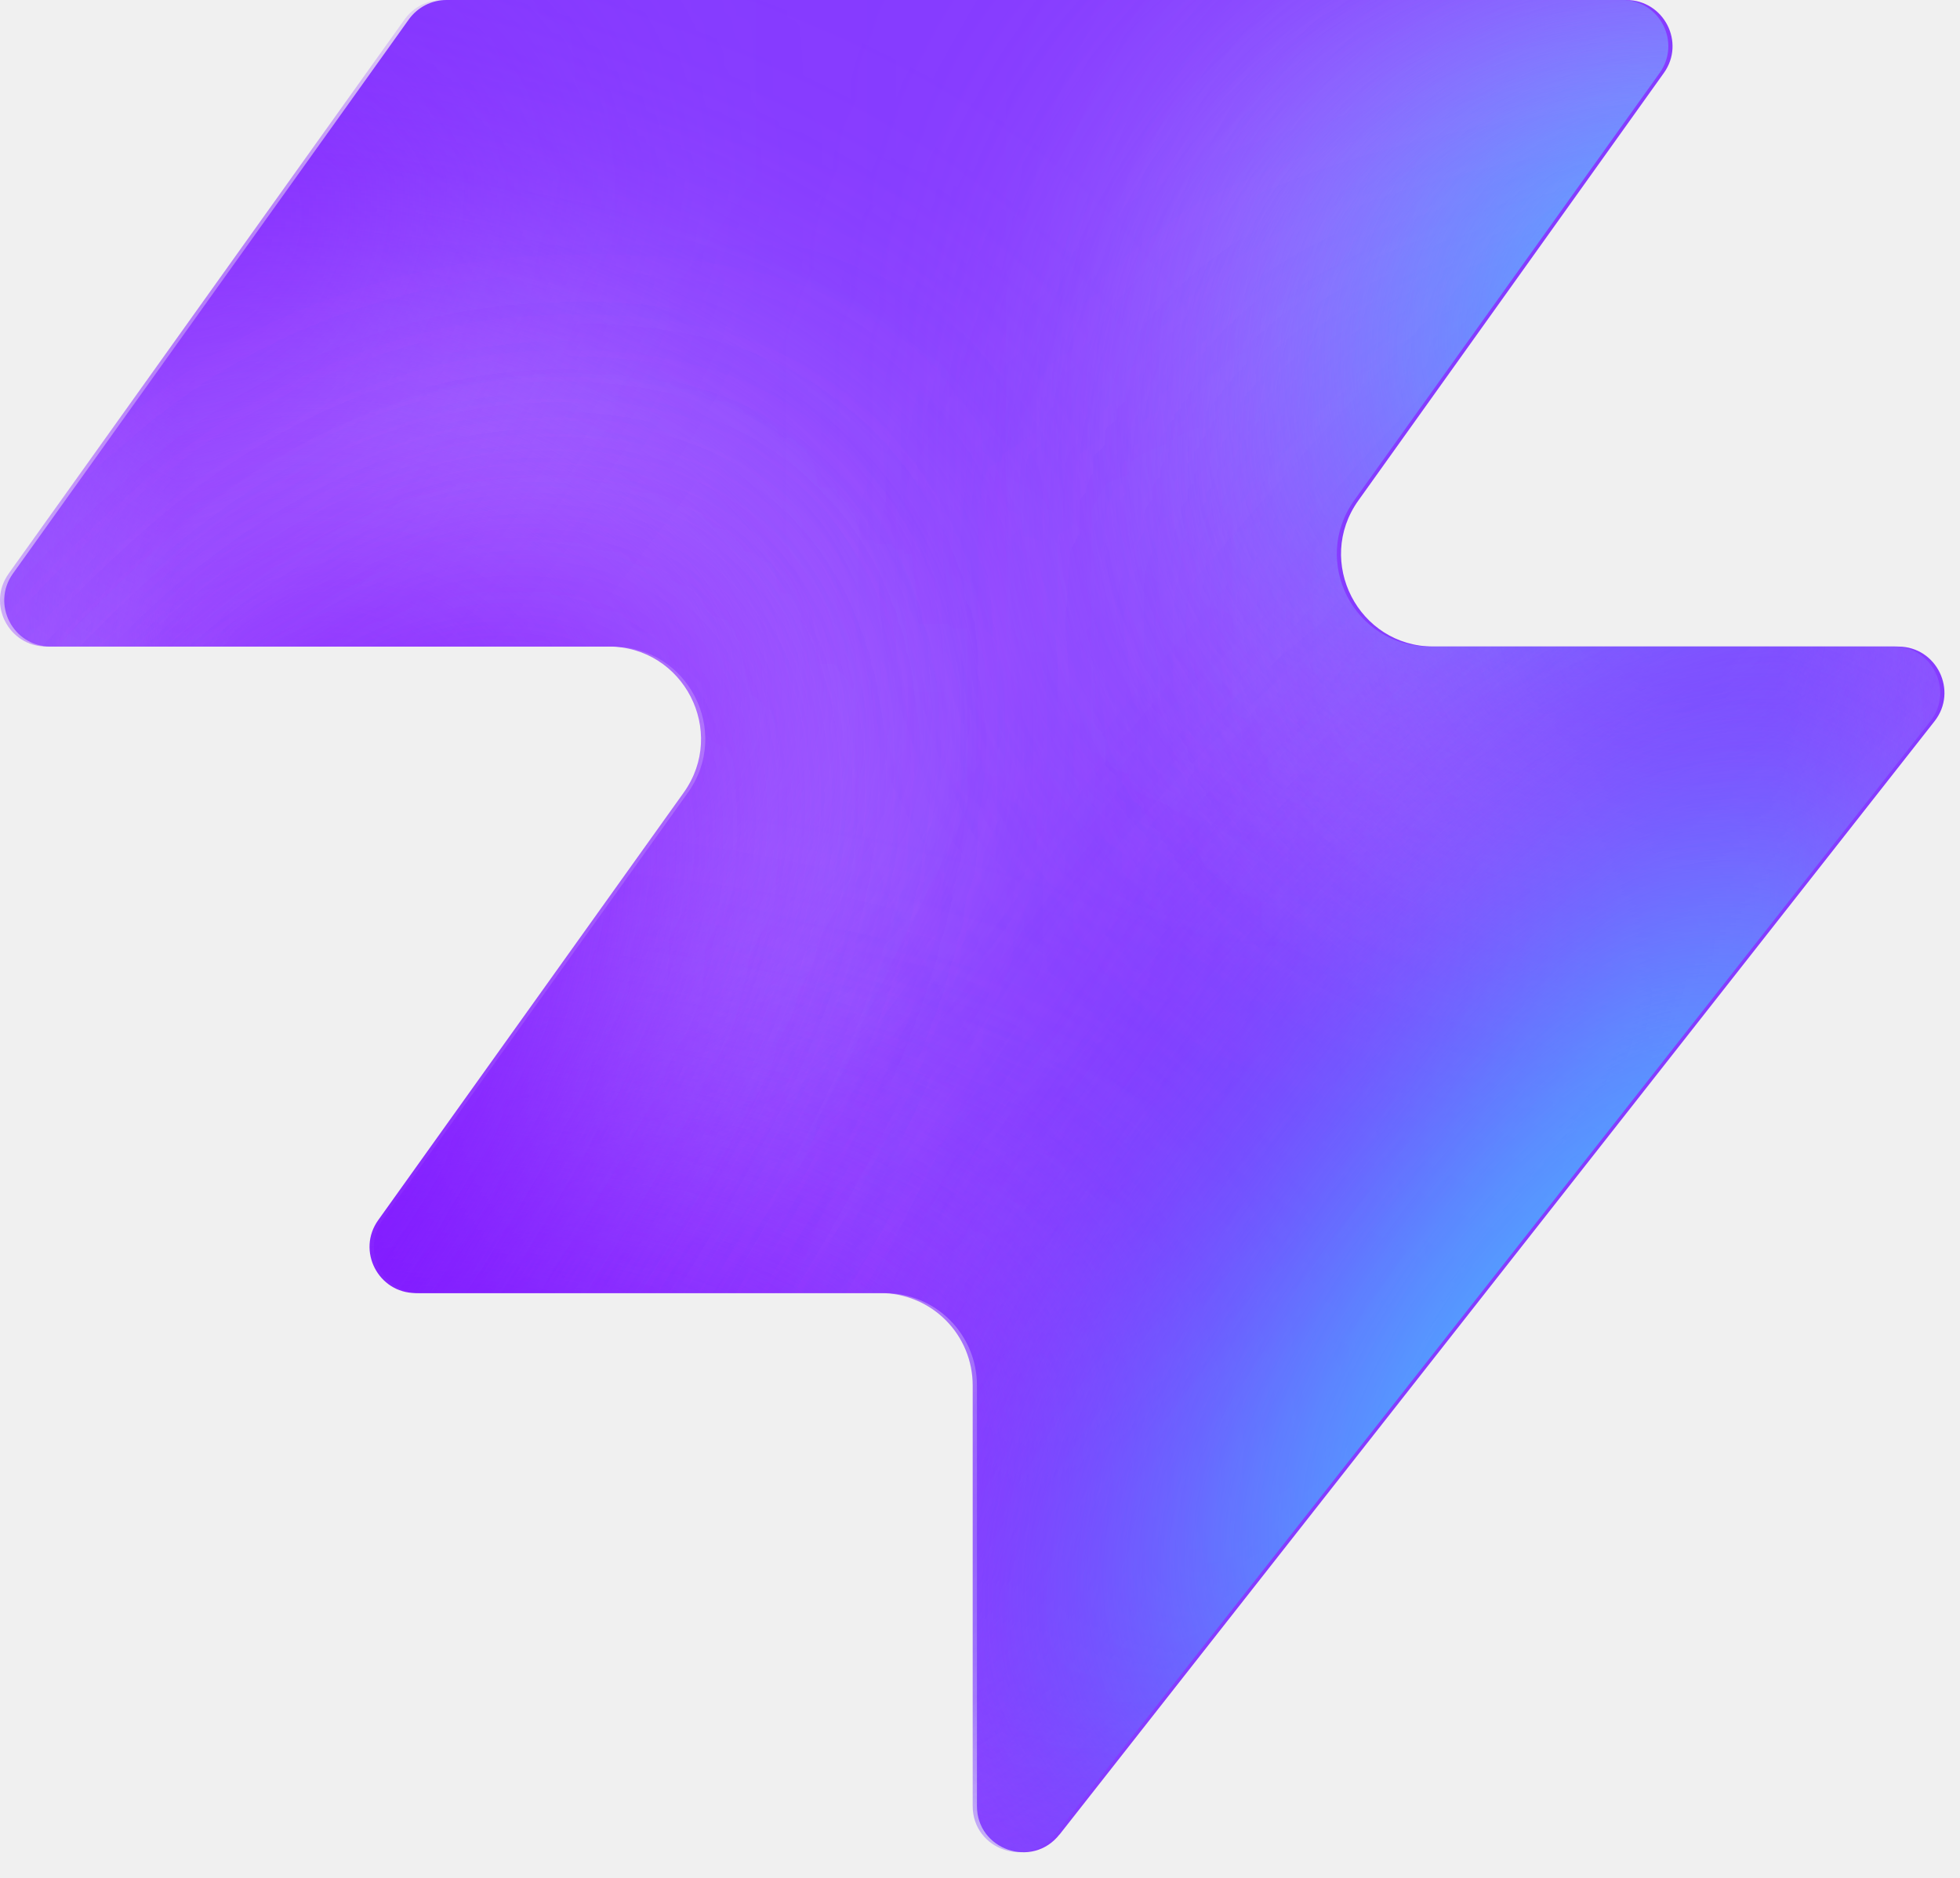
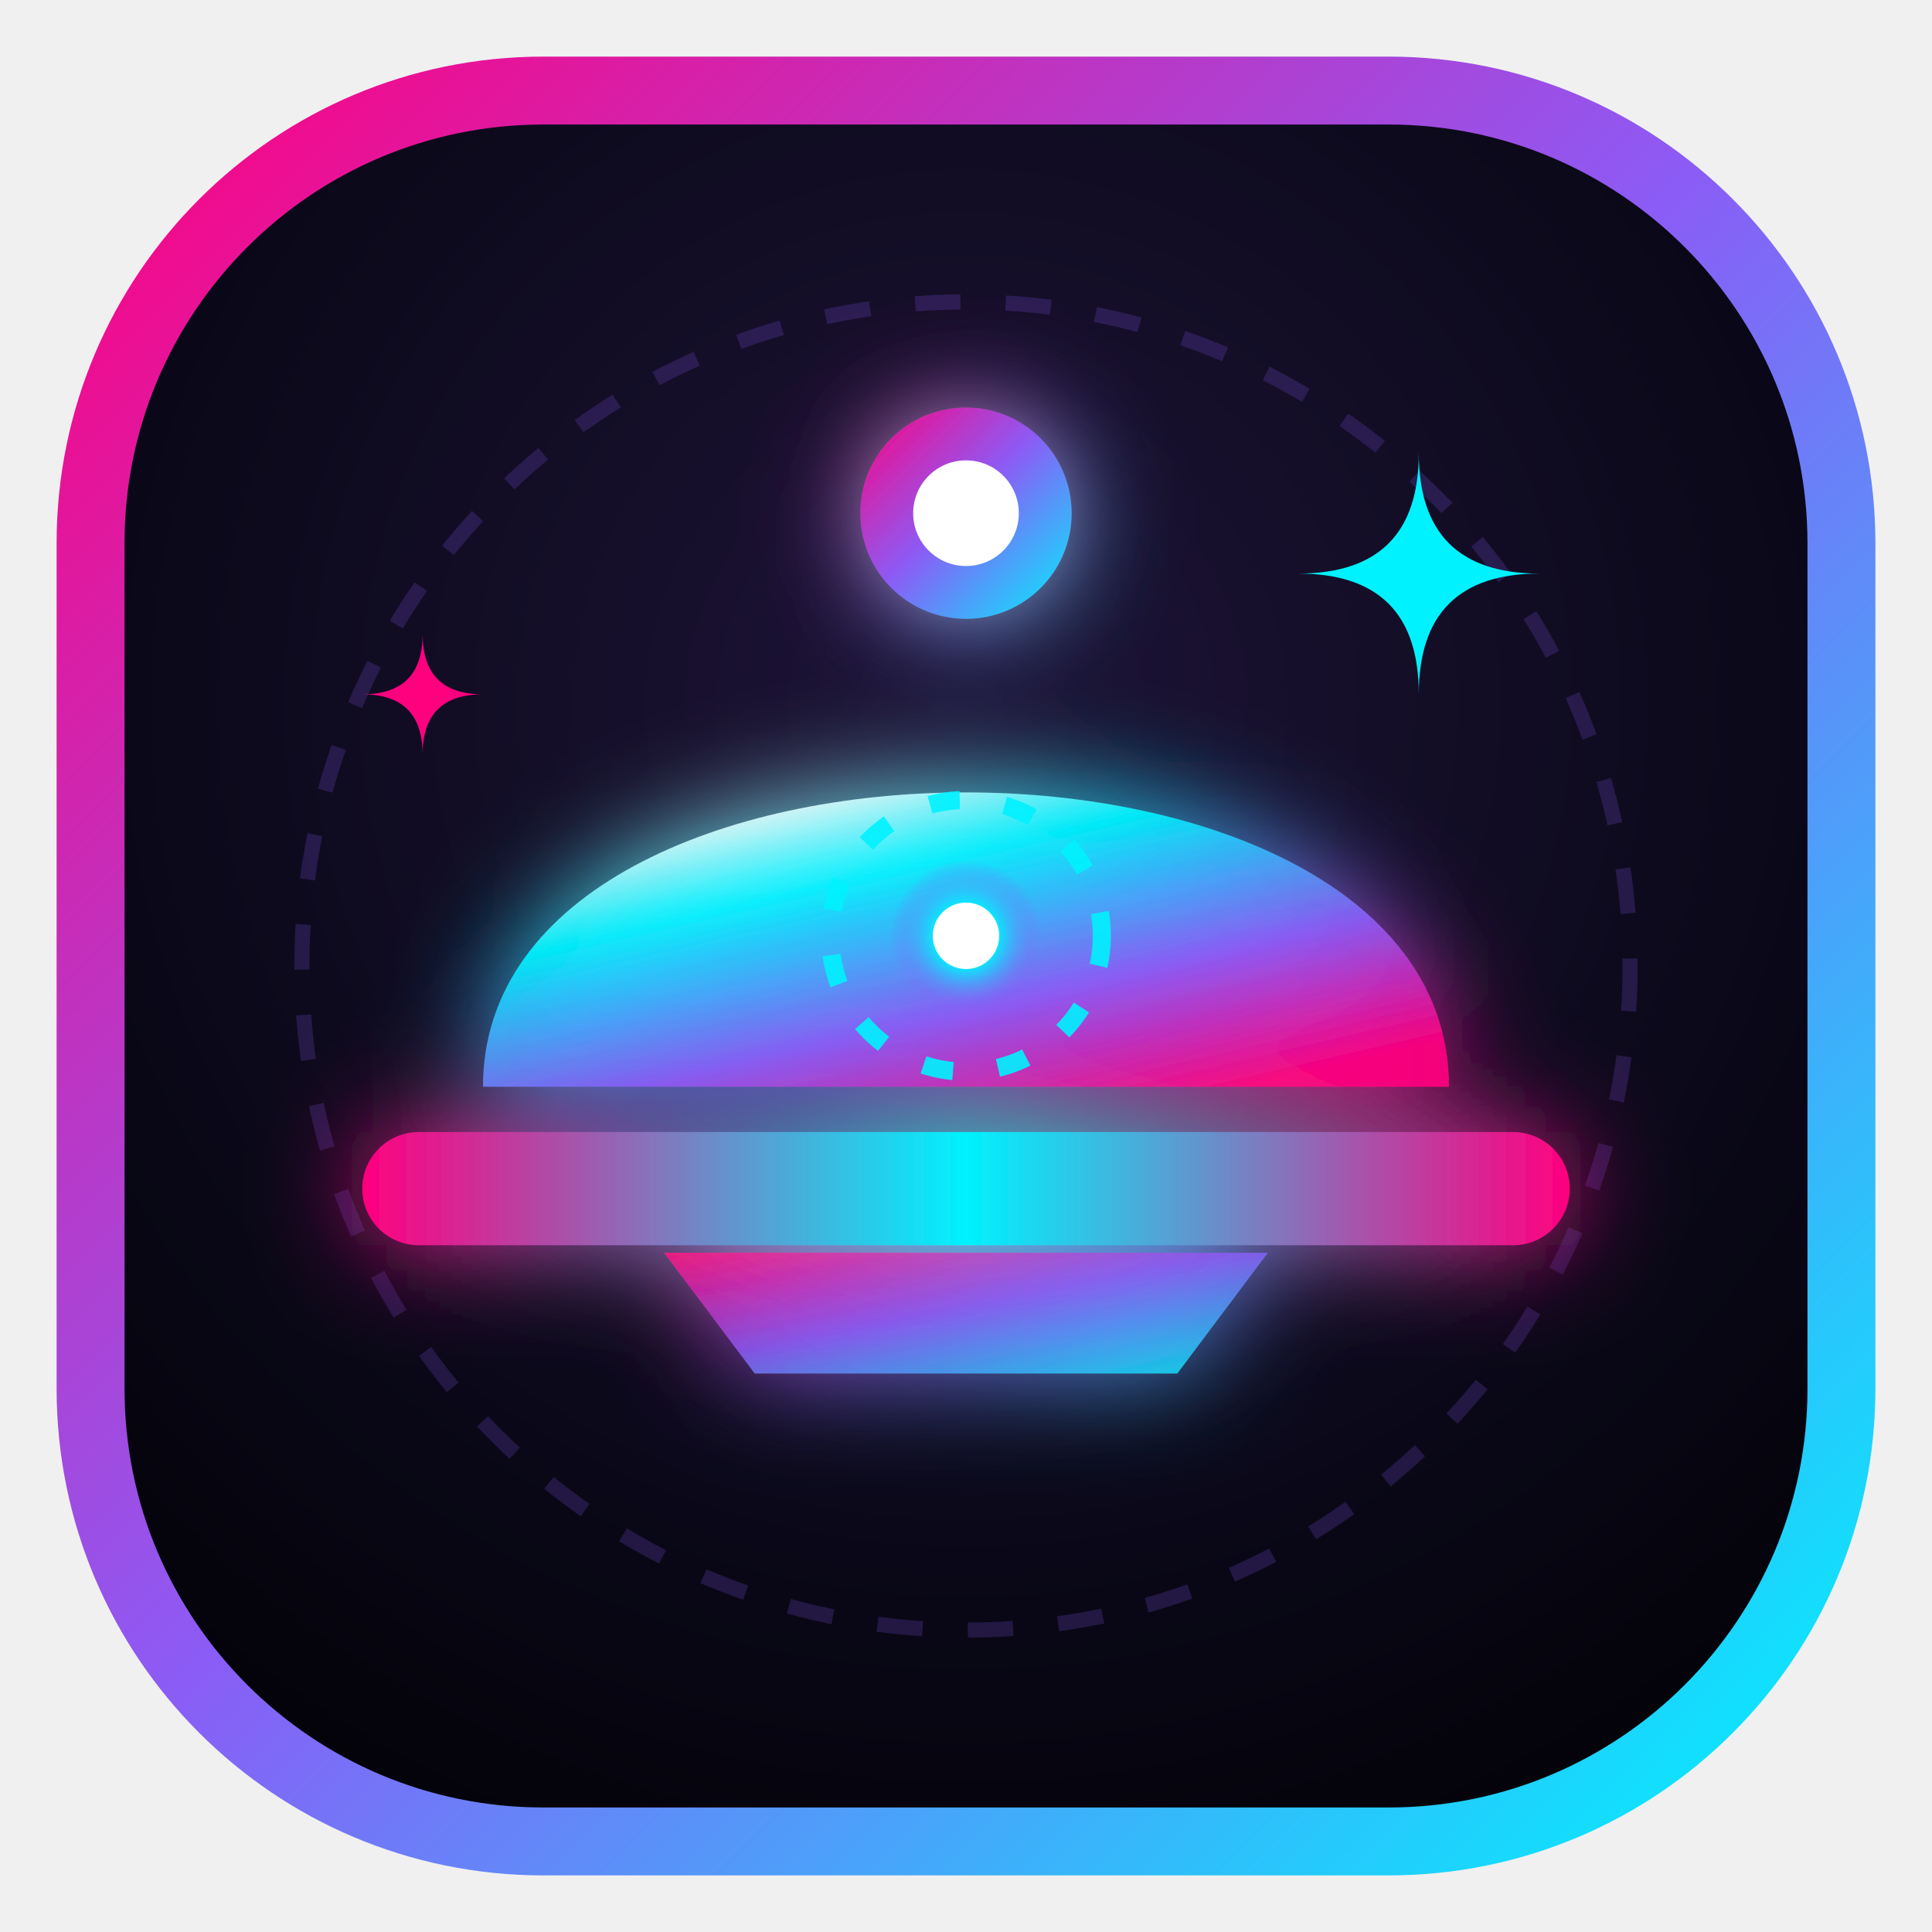
- <svg xmlns="http://www.w3.org/2000/svg" width="48" height="46" fill="none" viewBox="0 0 48 46">
-   <path fill="#863bff" d="M25.946 44.938c-.664.845-2.021.375-2.021-.698V33.937a2.26 2.26 0 0 0-2.262-2.262H10.287c-.92 0-1.456-1.04-.92-1.788l7.48-10.471c1.07-1.497 0-3.578-1.842-3.578H1.237c-.92 0-1.456-1.04-.92-1.788L10.013.474c.214-.297.556-.474.92-.474h28.894c.92 0 1.456 1.04.92 1.788l-7.48 10.471c-1.07 1.498 0 3.579 1.842 3.579h11.377c.943 0 1.473 1.088.89 1.83L25.947 44.94z" style="fill:#863bff;fill:color(display-p3 .525 .23 1);fill-opacity:1" />
-   <mask id="a" width="48" height="46" x="0" y="0" maskUnits="userSpaceOnUse" style="mask-type:alpha">
-     <path fill="#000" d="M25.842 44.938c-.664.844-2.021.375-2.021-.698V33.937a2.26 2.26 0 0 0-2.262-2.262H10.183c-.92 0-1.456-1.04-.92-1.788l7.48-10.471c1.07-1.498 0-3.579-1.842-3.579H1.133c-.92 0-1.456-1.04-.92-1.787L9.91.473c.214-.297.556-.474.92-.474h28.894c.92 0 1.456 1.04.92 1.788l-7.48 10.471c-1.07 1.498 0 3.578 1.842 3.578h11.377c.943 0 1.473 1.088.89 1.832L25.843 44.94z" style="fill:#000;fill-opacity:1" />
-   </mask>
-   <g mask="url(#a)">
-     <g filter="url(#b)">
-       <ellipse cx="5.508" cy="14.704" fill="#ede6ff" rx="5.508" ry="14.704" style="fill:#ede6ff;fill:color(display-p3 .927 .903 1);fill-opacity:1" transform="matrix(.00324 1 1 -.00324 -4.47 31.516)" />
-     </g>
-     <g filter="url(#c)">
-       <ellipse cx="10.399" cy="29.851" fill="#ede6ff" rx="10.399" ry="29.851" style="fill:#ede6ff;fill:color(display-p3 .927 .903 1);fill-opacity:1" transform="matrix(.00324 1 1 -.00324 -39.328 7.883)" />
-     </g>
-     <g filter="url(#d)">
-       <ellipse cx="5.508" cy="30.487" fill="#7e14ff" rx="5.508" ry="30.487" style="fill:#7e14ff;fill:color(display-p3 .492 .077 1);fill-opacity:1" transform="rotate(89.814 -25.913 -14.639)scale(1 -1)" />
-     </g>
-     <g filter="url(#e)">
-       <ellipse cx="5.508" cy="30.599" fill="#7e14ff" rx="5.508" ry="30.599" style="fill:#7e14ff;fill:color(display-p3 .492 .077 1);fill-opacity:1" transform="rotate(89.814 -32.644 -3.334)scale(1 -1)" />
-     </g>
-     <g filter="url(#f)">
-       <ellipse cx="5.508" cy="30.599" fill="#7e14ff" rx="5.508" ry="30.599" style="fill:#7e14ff;fill:color(display-p3 .492 .077 1);fill-opacity:1" transform="matrix(.00324 1 1 -.00324 -34.34 30.47)" />
-     </g>
-     <g filter="url(#g)">
-       <ellipse cx="14.072" cy="22.078" fill="#ede6ff" rx="14.072" ry="22.078" style="fill:#ede6ff;fill:color(display-p3 .927 .903 1);fill-opacity:1" transform="rotate(93.35 24.506 48.493)scale(-1 1)" />
-     </g>
-     <g filter="url(#h)">
-       <ellipse cx="3.47" cy="21.501" fill="#7e14ff" rx="3.47" ry="21.501" style="fill:#7e14ff;fill:color(display-p3 .492 .077 1);fill-opacity:1" transform="rotate(89.009 28.708 47.59)scale(-1 1)" />
-     </g>
-     <g filter="url(#i)">
-       <ellipse cx="3.47" cy="21.501" fill="#7e14ff" rx="3.47" ry="21.501" style="fill:#7e14ff;fill:color(display-p3 .492 .077 1);fill-opacity:1" transform="rotate(89.009 28.708 47.59)scale(-1 1)" />
-     </g>
-     <g filter="url(#j)">
-       <ellipse cx=".387" cy="8.972" fill="#7e14ff" rx="4.407" ry="29.108" style="fill:#7e14ff;fill:color(display-p3 .492 .077 1);fill-opacity:1" transform="rotate(39.51 .387 8.972)" />
-     </g>
-     <g filter="url(#k)">
-       <ellipse cx="47.523" cy="-6.092" fill="#7e14ff" rx="4.407" ry="29.108" style="fill:#7e14ff;fill:color(display-p3 .492 .077 1);fill-opacity:1" transform="rotate(37.892 47.523 -6.092)" />
-     </g>
-     <g filter="url(#l)">
-       <ellipse cx="41.412" cy="6.333" fill="#47bfff" rx="5.971" ry="9.665" style="fill:#47bfff;fill:color(display-p3 .28 .748 1);fill-opacity:1" transform="rotate(37.892 41.412 6.333)" />
-     </g>
-     <g filter="url(#m)">
-       <ellipse cx="-1.879" cy="38.332" fill="#7e14ff" rx="4.407" ry="29.108" style="fill:#7e14ff;fill:color(display-p3 .492 .077 1);fill-opacity:1" transform="rotate(37.892 -1.88 38.332)" />
-     </g>
-     <g filter="url(#n)">
-       <ellipse cx="-1.879" cy="38.332" fill="#7e14ff" rx="4.407" ry="29.108" style="fill:#7e14ff;fill:color(display-p3 .492 .077 1);fill-opacity:1" transform="rotate(37.892 -1.88 38.332)" />
-     </g>
-     <g filter="url(#o)">
-       <ellipse cx="35.651" cy="29.907" fill="#7e14ff" rx="4.407" ry="29.108" style="fill:#7e14ff;fill:color(display-p3 .492 .077 1);fill-opacity:1" transform="rotate(37.892 35.651 29.907)" />
-     </g>
-     <g filter="url(#p)">
-       <ellipse cx="38.418" cy="32.4" fill="#47bfff" rx="5.971" ry="15.297" style="fill:#47bfff;fill:color(display-p3 .28 .748 1);fill-opacity:1" transform="rotate(37.892 38.418 32.4)" />
-     </g>
-   </g>
+ <svg xmlns="http://www.w3.org/2000/svg" viewBox="0 0 128 128" width="128" height="128">
  <defs>
-     <filter id="b" width="60.045" height="41.654" x="-19.77" y="16.149" color-interpolation-filters="sRGB" filterUnits="userSpaceOnUse">
-       <feFlood flood-opacity="0" result="BackgroundImageFix" />
-       <feBlend in="SourceGraphic" in2="BackgroundImageFix" result="shape" />
-       <feGaussianBlur result="effect1_foregroundBlur_2002_17158" stdDeviation="7.659" />
-     </filter>
-     <filter id="c" width="90.34" height="51.437" x="-54.613" y="-7.533" color-interpolation-filters="sRGB" filterUnits="userSpaceOnUse">
-       <feFlood flood-opacity="0" result="BackgroundImageFix" />
-       <feBlend in="SourceGraphic" in2="BackgroundImageFix" result="shape" />
-       <feGaussianBlur result="effect1_foregroundBlur_2002_17158" stdDeviation="7.659" />
-     </filter>
-     <filter id="d" width="79.355" height="29.4" x="-49.64" y="2.03" color-interpolation-filters="sRGB" filterUnits="userSpaceOnUse">
-       <feFlood flood-opacity="0" result="BackgroundImageFix" />
-       <feBlend in="SourceGraphic" in2="BackgroundImageFix" result="shape" />
-       <feGaussianBlur result="effect1_foregroundBlur_2002_17158" stdDeviation="4.596" />
-     </filter>
-     <filter id="e" width="79.579" height="29.4" x="-45.045" y="20.029" color-interpolation-filters="sRGB" filterUnits="userSpaceOnUse">
-       <feFlood flood-opacity="0" result="BackgroundImageFix" />
-       <feBlend in="SourceGraphic" in2="BackgroundImageFix" result="shape" />
-       <feGaussianBlur result="effect1_foregroundBlur_2002_17158" stdDeviation="4.596" />
-     </filter>
-     <filter id="f" width="79.579" height="29.4" x="-43.513" y="21.178" color-interpolation-filters="sRGB" filterUnits="userSpaceOnUse">
-       <feFlood flood-opacity="0" result="BackgroundImageFix" />
-       <feBlend in="SourceGraphic" in2="BackgroundImageFix" result="shape" />
-       <feGaussianBlur result="effect1_foregroundBlur_2002_17158" stdDeviation="4.596" />
-     </filter>
-     <filter id="g" width="74.749" height="58.852" x="15.756" y="-17.901" color-interpolation-filters="sRGB" filterUnits="userSpaceOnUse">
-       <feFlood flood-opacity="0" result="BackgroundImageFix" />
-       <feBlend in="SourceGraphic" in2="BackgroundImageFix" result="shape" />
-       <feGaussianBlur result="effect1_foregroundBlur_2002_17158" stdDeviation="7.659" />
-     </filter>
-     <filter id="h" width="61.377" height="25.362" x="23.548" y="2.284" color-interpolation-filters="sRGB" filterUnits="userSpaceOnUse">
-       <feFlood flood-opacity="0" result="BackgroundImageFix" />
-       <feBlend in="SourceGraphic" in2="BackgroundImageFix" result="shape" />
-       <feGaussianBlur result="effect1_foregroundBlur_2002_17158" stdDeviation="4.596" />
-     </filter>
-     <filter id="i" width="61.377" height="25.362" x="23.548" y="2.284" color-interpolation-filters="sRGB" filterUnits="userSpaceOnUse">
-       <feFlood flood-opacity="0" result="BackgroundImageFix" />
-       <feBlend in="SourceGraphic" in2="BackgroundImageFix" result="shape" />
-       <feGaussianBlur result="effect1_foregroundBlur_2002_17158" stdDeviation="4.596" />
-     </filter>
-     <filter id="j" width="56.045" height="63.649" x="-27.636" y="-22.853" color-interpolation-filters="sRGB" filterUnits="userSpaceOnUse">
-       <feFlood flood-opacity="0" result="BackgroundImageFix" />
-       <feBlend in="SourceGraphic" in2="BackgroundImageFix" result="shape" />
-       <feGaussianBlur result="effect1_foregroundBlur_2002_17158" stdDeviation="4.596" />
-     </filter>
-     <filter id="k" width="54.814" height="64.646" x="20.116" y="-38.415" color-interpolation-filters="sRGB" filterUnits="userSpaceOnUse">
-       <feFlood flood-opacity="0" result="BackgroundImageFix" />
-       <feBlend in="SourceGraphic" in2="BackgroundImageFix" result="shape" />
-       <feGaussianBlur result="effect1_foregroundBlur_2002_17158" stdDeviation="4.596" />
-     </filter>
-     <filter id="l" width="33.541" height="35.313" x="24.641" y="-11.323" color-interpolation-filters="sRGB" filterUnits="userSpaceOnUse">
-       <feFlood flood-opacity="0" result="BackgroundImageFix" />
-       <feBlend in="SourceGraphic" in2="BackgroundImageFix" result="shape" />
-       <feGaussianBlur result="effect1_foregroundBlur_2002_17158" stdDeviation="4.596" />
-     </filter>
-     <filter id="m" width="54.814" height="64.646" x="-29.286" y="6.009" color-interpolation-filters="sRGB" filterUnits="userSpaceOnUse">
-       <feFlood flood-opacity="0" result="BackgroundImageFix" />
-       <feBlend in="SourceGraphic" in2="BackgroundImageFix" result="shape" />
-       <feGaussianBlur result="effect1_foregroundBlur_2002_17158" stdDeviation="4.596" />
-     </filter>
-     <filter id="n" width="54.814" height="64.646" x="-29.286" y="6.009" color-interpolation-filters="sRGB" filterUnits="userSpaceOnUse">
-       <feFlood flood-opacity="0" result="BackgroundImageFix" />
-       <feBlend in="SourceGraphic" in2="BackgroundImageFix" result="shape" />
-       <feGaussianBlur result="effect1_foregroundBlur_2002_17158" stdDeviation="4.596" />
-     </filter>
-     <filter id="o" width="54.814" height="64.646" x="8.244" y="-2.416" color-interpolation-filters="sRGB" filterUnits="userSpaceOnUse">
-       <feFlood flood-opacity="0" result="BackgroundImageFix" />
-       <feBlend in="SourceGraphic" in2="BackgroundImageFix" result="shape" />
-       <feGaussianBlur result="effect1_foregroundBlur_2002_17158" stdDeviation="4.596" />
-     </filter>
-     <filter id="p" width="39.409" height="43.623" x="18.713" y="10.588" color-interpolation-filters="sRGB" filterUnits="userSpaceOnUse">
-       <feFlood flood-opacity="0" result="BackgroundImageFix" />
-       <feBlend in="SourceGraphic" in2="BackgroundImageFix" result="shape" />
-       <feGaussianBlur result="effect1_foregroundBlur_2002_17158" stdDeviation="4.596" />
+     <radialGradient id="bgGrad" cx="50%" cy="35%" r="70%">
+       <stop offset="0%" stop-color="#1e1438" />
+       <stop offset="70%" stop-color="#0a0818" />
+       <stop offset="100%" stop-color="#04030a" />
+     </radialGradient>
+     <linearGradient id="rgbBorder" x1="0%" y1="0%" x2="100%" y2="100%">
+       <stop offset="0%" stop-color="#ff007f" />
+       <stop offset="48%" stop-color="#8b5cf6" />
+       <stop offset="100%" stop-color="#00f2fe" />
+     </linearGradient>
+     <linearGradient id="domeGrad" x1="20%" y1="10%" x2="85%" y2="95%">
+       <stop offset="0%" stop-color="#ffffff" />
+       <stop offset="25%" stop-color="#00f2fe" />
+       <stop offset="65%" stop-color="#8b5cf6" />
+       <stop offset="100%" stop-color="#ff007f" />
+     </linearGradient>
+     <linearGradient id="rimGrad" x1="0%" y1="50%" x2="100%" y2="50%">
+       <stop offset="0%" stop-color="#ff007f" />
+       <stop offset="50%" stop-color="#00f2fe" />
+       <stop offset="100%" stop-color="#ff007f" />
+     </linearGradient>
+     <radialGradient id="coreGlow" cx="50%" cy="50%" r="50%">
+       <stop offset="0%" stop-color="#ffffff" />
+       <stop offset="40%" stop-color="#00f2fe" />
+       <stop offset="100%" stop-color="#8b5cf6" stop-opacity="0" />
+     </radialGradient>
+     <filter id="neonGlow" x="-20%" y="-20%" width="140%" height="140%">
+       <feGaussianBlur stdDeviation="3.5" result="blur" />
+       <feMerge>
+         <feMergeNode in="blur" />
+         <feMergeNode in="SourceGraphic" />
+       </feMerge>
    </filter>
  </defs>
+   <rect x="6" y="6" width="116" height="116" rx="30" fill="url(#bgGrad)" stroke="url(#rgbBorder)" stroke-width="4.5" />
+   <circle cx="64" cy="64" r="44" fill="none" stroke="rgba(139, 92, 246, 0.2)" stroke-width="1" stroke-dasharray="3 3" />
+   <g filter="url(#neonGlow)">
+     <circle cx="64" cy="34" r="7" fill="url(#rgbBorder)" />
+     <circle cx="64" cy="34" r="3.5" fill="#ffffff" />
+     <path d="M 32 72 C 32 46, 96 46, 96 72 Z" fill="url(#domeGrad)" fill-opacity="0.92" />
+     <rect x="24" y="75" width="80" height="7.5" rx="3.75" fill="url(#rimGrad)" />
+     <path d="M 44 83 L 50 91 L 78 91 L 84 83 Z" fill="url(#rgbBorder)" opacity="0.85" />
+   </g>
+   <path d="M 94 30 Q 94 38 102 38 Q 94 38 94 46 Q 94 38 86 38 Q 94 38 94 30 Z" fill="#00f2fe" />
+   <path d="M 28 42 Q 28 46 32 46 Q 28 46 28 50 Q 28 46 24 46 Q 28 46 28 42 Z" fill="#ff007f" />
+   <circle cx="64" cy="62" r="5" fill="url(#coreGlow)" />
+   <circle cx="64" cy="62" r="2.2" fill="#ffffff" />
+   <circle cx="64" cy="62" r="9" fill="none" stroke="#00f2fe" stroke-width="1.2" stroke-dasharray="2 3" opacity="0.9" />
</svg>
